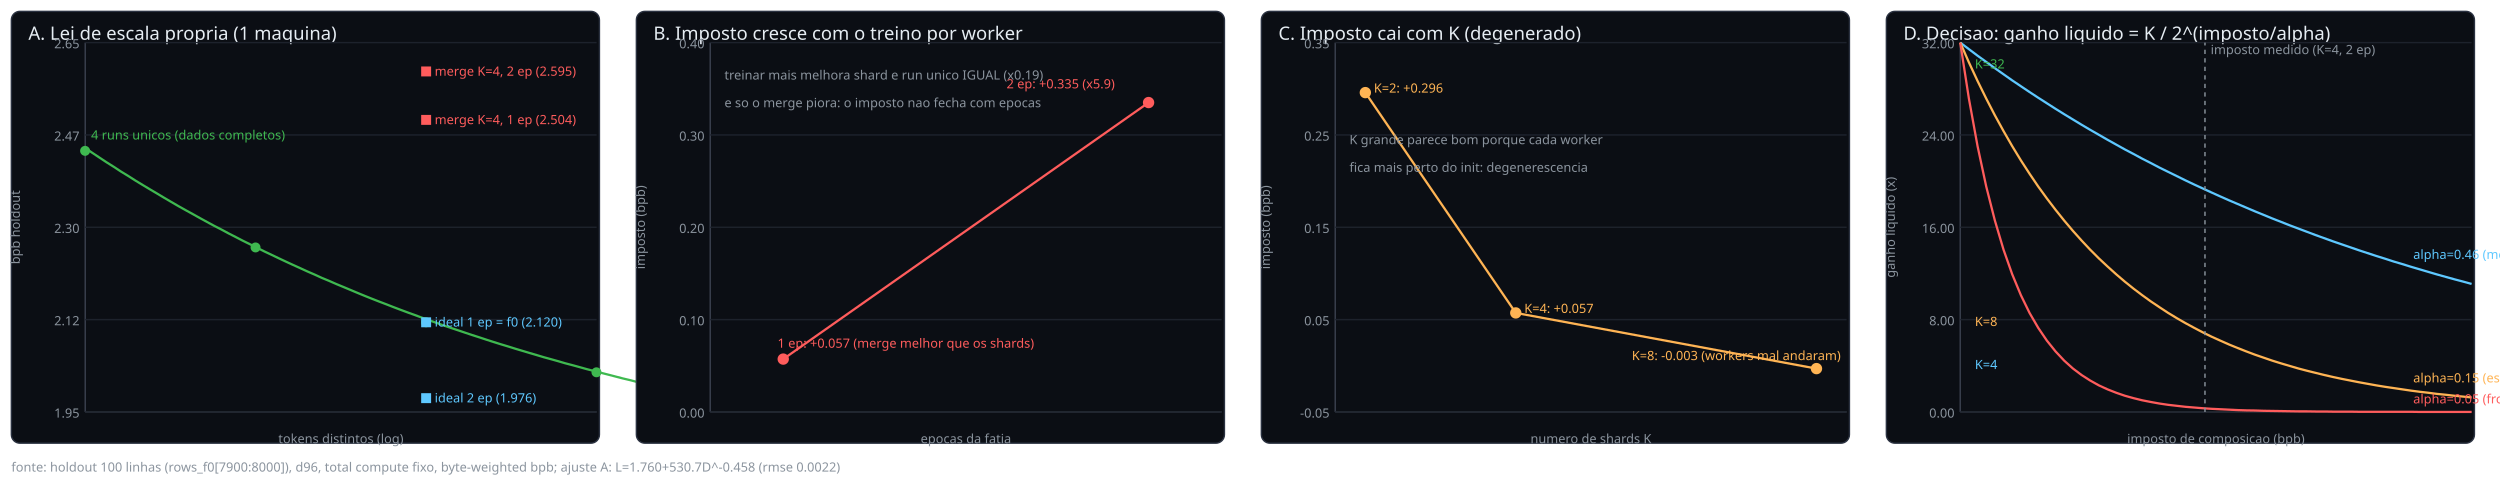
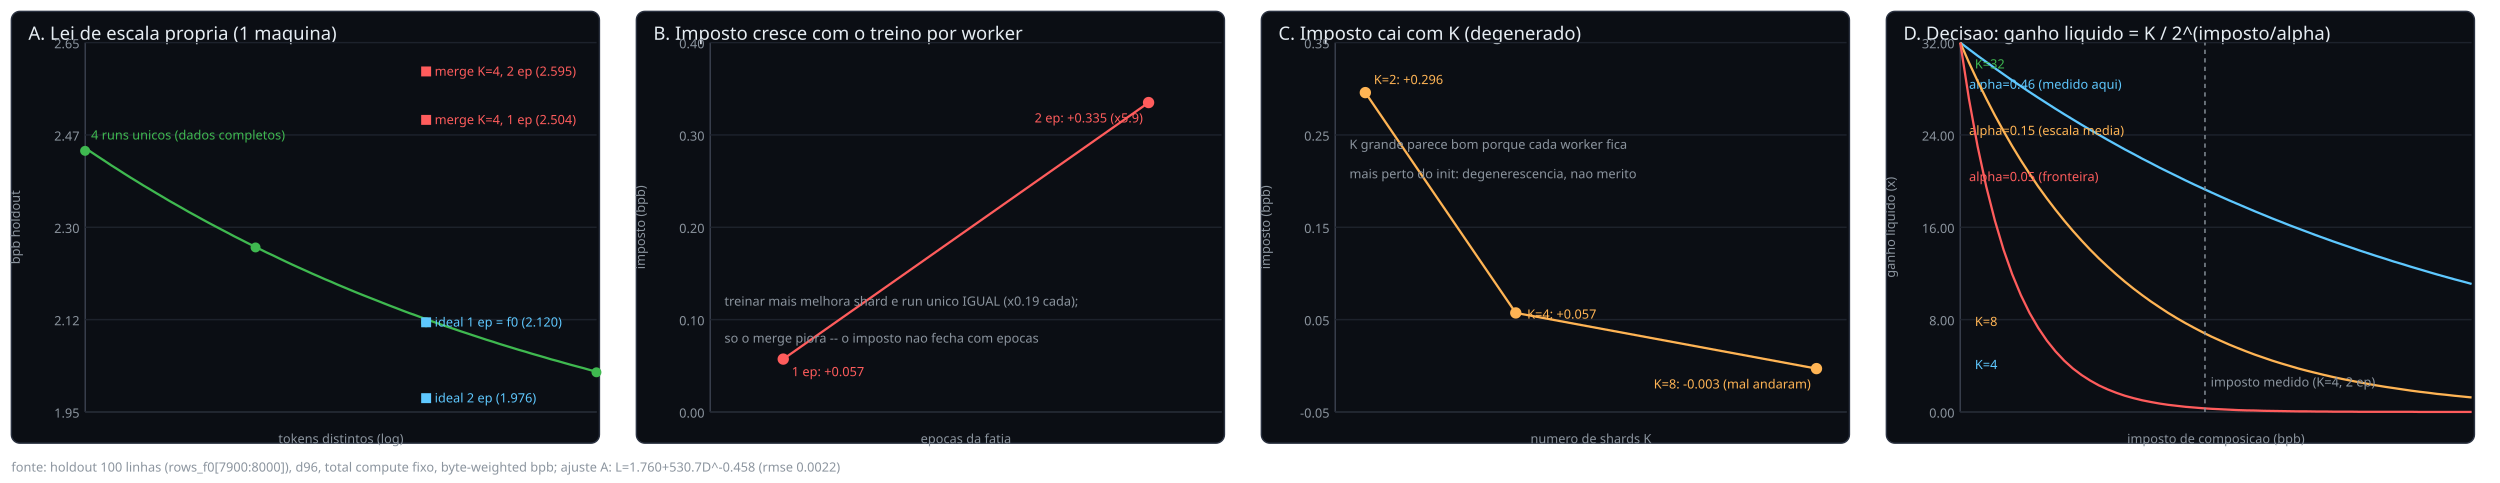
<svg xmlns="http://www.w3.org/2000/svg" width="1760" height="340" style="background:#0b0e14">
  <g transform="translate(0,0)">
    <rect x="8" y="8" width="414" height="304" rx="6" fill="#0b0e14" stroke="#2a3140" />
    <text x="20" y="28" fill="#e6edf3" font-size="13" font-family="sans-serif">A. Lei de escala propria (1 maquina)</text>
    <line x1="60" y1="290" x2="420" y2="290" stroke="#39404f" />
    <line x1="60" y1="30" x2="60" y2="290" stroke="#39404f" />
    <line x1="60" y1="290.0" x2="420" y2="290.0" stroke="#1d222c" />
    <text x="56" y="294.0" fill="#8b949e" font-size="9" text-anchor="end" font-family="sans-serif">1.95</text>
    <line x1="60" y1="225.0" x2="420" y2="225.0" stroke="#1d222c" />
    <text x="56" y="229.0" fill="#8b949e" font-size="9" text-anchor="end" font-family="sans-serif">2.12</text>
    <line x1="60" y1="160.0" x2="420" y2="160.0" stroke="#1d222c" />
    <text x="56" y="164.0" fill="#8b949e" font-size="9" text-anchor="end" font-family="sans-serif">2.30</text>
    <line x1="60" y1="95.0" x2="420" y2="95.0" stroke="#1d222c" />
    <text x="56" y="99.0" fill="#8b949e" font-size="9" text-anchor="end" font-family="sans-serif">2.47</text>
    <line x1="60" y1="30.0" x2="420" y2="30.0" stroke="#1d222c" />
    <text x="56" y="34.0" fill="#8b949e" font-size="9" text-anchor="end" font-family="sans-serif">2.65</text>
    <text x="240" y="312" fill="#8b949e" font-size="9" text-anchor="middle" font-family="sans-serif">tokens distintos (log)</text>
    <text x="14" y="160" fill="#8b949e" font-size="9" transform="rotate(-90 14 160)" text-anchor="middle" font-family="sans-serif">bpb holdout</text>
-     <polyline points="60.0,104.2 65.0,107.6 70.1,111.0 75.1,114.3 80.2,117.5 85.2,120.8 90.3,123.9 95.3,127.1 100.4,130.2 105.4,133.2 110.5,136.2 115.5,139.2 120.6,142.2 125.6,145.1 130.6,147.9 135.7,150.7 140.7,153.5 145.8,156.3 150.8,159.0 155.9,161.6 160.9,164.3 166.0,166.9 171.0,169.5 176.1,172.0 181.1,174.5 186.1,177.0 191.2,179.4 196.2,181.8 201.3,184.2 206.3,186.5 211.4,188.8 216.4,191.1 221.5,193.3 226.5,195.6 231.6,197.7 236.6,199.9 241.7,202.0 246.7,204.1 251.7,206.2 256.8,208.3 261.8,210.3 266.9,212.3 271.9,214.2 277.0,216.2 282.0,218.1 287.1,220.0 292.1,221.8 297.2,223.7 302.2,225.5 307.3,227.3 312.3,229.1 317.3,230.8 322.4,232.5 327.4,234.2 332.5,235.9 337.5,237.5 342.6,239.2 347.6,240.8 352.7,242.4 357.7,243.9 362.8,245.5 367.8,247.0 372.8,248.5 377.9,250.0 382.9,251.5 388.0,252.9 393.0,254.3 398.1,255.8 403.1,257.1 408.2,258.5 413.2,259.9 418.3,261.2 423.3,262.5 428.4,263.8 433.4,265.1 438.4,266.4 443.5,267.6 448.5,268.9 453.6,270.1 458.6,271.3" fill="none" stroke="#3fb950" stroke-width="1.6" />
+     <polyline points="60.0,104.2 64.6,107.3 69.1,110.3 73.7,113.3 78.2,116.3 82.8,119.2 87.3,122.1 91.9,125.0 96.5,127.8 101.0,130.6 105.6,133.3 110.1,136.0 114.7,138.7 119.2,141.4 123.8,144.0 128.4,146.6 132.9,149.2 137.5,151.7 142.0,154.2 146.6,156.7 151.1,159.1 155.7,161.5 160.3,163.9 164.8,166.3 169.4,168.6 173.9,170.9 178.5,173.2 183.0,175.4 187.6,177.7 192.2,179.8 196.7,182.0 201.3,184.2 205.8,186.3 210.4,188.4 214.9,190.4 219.5,192.5 224.1,194.5 228.6,196.5 233.2,198.4 237.7,200.4 242.3,202.3 246.8,204.2 251.4,206.1 255.9,207.9 260.5,209.7 265.1,211.5 269.6,213.3 274.2,215.1 278.7,216.8 283.3,218.6 287.8,220.3 292.4,221.9 297.0,223.6 301.5,225.3 306.1,226.9 310.6,228.5 315.2,230.1 319.7,231.6 324.3,233.2 328.9,234.7 333.4,236.2 338.0,237.7 342.5,239.2 347.1,240.6 351.6,242.1 356.2,243.5 360.8,244.9 365.3,246.3 369.9,247.6 374.4,249.0 379.0,250.3 383.5,251.6 388.1,253.0 392.7,254.2 397.2,255.5 401.8,256.8 406.3,258.0 410.9,259.2 415.4,260.5 420.0,261.7" fill="none" stroke="#3fb950" stroke-width="1.6" />
    <circle cx="59.9" cy="106.2" r="3.5" fill="#3fb950" />
    <circle cx="179.9" cy="174.2" r="3.5" fill="#3fb950" />
    <circle cx="299.9" cy="226.9" r="3.5" fill="#3fb950" />
    <circle cx="419.9" cy="262.1" r="3.5" fill="#3fb950" />
    <text x="64.1" y="98.2" fill="#3fb950" font-size="9" text-anchor="start" font-family="sans-serif">4 runs unicos (dados completos)</text>
    <rect x="296.5" y="80.9" width="7.0" height="7.0" fill="#ff5c5c" />
    <text x="306.0" y="87.4" fill="#ff5c5c" font-size="9" text-anchor="start" font-family="sans-serif">merge K=4, 1 ep (2.504)</text>
    <rect x="296.5" y="46.8" width="7.0" height="7.0" fill="#ff5c5c" />
    <text x="306.0" y="53.3" fill="#ff5c5c" font-size="9" text-anchor="start" font-family="sans-serif">merge K=4, 2 ep (2.595)</text>
    <rect x="296.5" y="223.4" width="7.0" height="7.0" fill="#5ec8ff" />
    <text x="306.0" y="229.9" fill="#5ec8ff" font-size="9" text-anchor="start" font-family="sans-serif">ideal 1 ep = f0 (2.120)</text>
    <rect x="296.5" y="276.8" width="7.0" height="7.0" fill="#5ec8ff" />
    <text x="306.0" y="283.3" fill="#5ec8ff" font-size="9" text-anchor="start" font-family="sans-serif">ideal 2 ep (1.976)</text>
  </g>
  <g transform="translate(440,0)">
    <rect x="8" y="8" width="414" height="304" rx="6" fill="#0b0e14" stroke="#2a3140" />
    <text x="20" y="28" fill="#e6edf3" font-size="13" font-family="sans-serif">B. Imposto cresce com o treino por worker</text>
    <line x1="60" y1="290" x2="420" y2="290" stroke="#39404f" />
    <line x1="60" y1="30" x2="60" y2="290" stroke="#39404f" />
    <line x1="60" y1="290.0" x2="420" y2="290.0" stroke="#1d222c" />
    <text x="56" y="294.0" fill="#8b949e" font-size="9" text-anchor="end" font-family="sans-serif">0.00</text>
    <line x1="60" y1="225.0" x2="420" y2="225.0" stroke="#1d222c" />
    <text x="56" y="229.0" fill="#8b949e" font-size="9" text-anchor="end" font-family="sans-serif">0.10</text>
    <line x1="60" y1="160.0" x2="420" y2="160.0" stroke="#1d222c" />
    <text x="56" y="164.0" fill="#8b949e" font-size="9" text-anchor="end" font-family="sans-serif">0.20</text>
    <line x1="60" y1="95.0" x2="420" y2="95.0" stroke="#1d222c" />
    <text x="56" y="99.0" fill="#8b949e" font-size="9" text-anchor="end" font-family="sans-serif">0.30</text>
    <line x1="60" y1="30.0" x2="420" y2="30.0" stroke="#1d222c" />
    <text x="56" y="34.0" fill="#8b949e" font-size="9" text-anchor="end" font-family="sans-serif">0.40</text>
    <text x="240" y="312" fill="#8b949e" font-size="9" text-anchor="middle" font-family="sans-serif">epocas da fatia</text>
    <text x="14" y="160" fill="#8b949e" font-size="9" transform="rotate(-90 14 160)" text-anchor="middle" font-family="sans-serif">imposto (bpb)</text>
    <circle cx="111.4" cy="252.8" r="4" fill="#ff5c5c" />
    <circle cx="368.6" cy="72.2" r="4" fill="#ff5c5c" />
    <polyline points="111.4,252.8 368.6,72.2" fill="none" stroke="#ff5c5c" stroke-width="1.6" />
-     <text x="107.4" y="244.8" fill="#ff5c5c" font-size="9" text-anchor="start" font-family="sans-serif">1 ep: +0.057 (merge melhor que os shards)</text>
-     <text x="268.6" y="62.2" fill="#ff5c5c" font-size="9" text-anchor="start" font-family="sans-serif">2 ep: +0.335 (x5.9)</text>
-     <text x="70.0" y="56.0" fill="#8b949e" font-size="9" text-anchor="start" font-family="sans-serif">treinar mais melhora shard e run unico IGUAL (x0.19)</text>
-     <text x="70.0" y="75.5" fill="#8b949e" font-size="9" text-anchor="start" font-family="sans-serif">e so o merge piora: o imposto nao fecha com epocas</text>
+     <text x="117.4" y="264.8" fill="#ff5c5c" font-size="9" text-anchor="start" font-family="sans-serif">1 ep: +0.057</text>
+     <text x="364.6" y="86.2" fill="#ff5c5c" font-size="9" text-anchor="end" font-family="sans-serif">2 ep: +0.335 (x5.9)</text>
+     <text x="70.0" y="215.2" fill="#8b949e" font-size="9" text-anchor="start" font-family="sans-serif">treinar mais melhora shard e run unico IGUAL (x0.19 cada);</text>
+     <text x="70.0" y="241.2" fill="#8b949e" font-size="9" text-anchor="start" font-family="sans-serif">so o merge piora -- o imposto nao fecha com epocas</text>
  </g>
  <g transform="translate(880,0)">
    <rect x="8" y="8" width="414" height="304" rx="6" fill="#0b0e14" stroke="#2a3140" />
    <text x="20" y="28" fill="#e6edf3" font-size="13" font-family="sans-serif">C. Imposto cai com K (degenerado)</text>
    <line x1="60" y1="290" x2="420" y2="290" stroke="#39404f" />
    <line x1="60" y1="30" x2="60" y2="290" stroke="#39404f" />
    <line x1="60" y1="290.0" x2="420" y2="290.0" stroke="#1d222c" />
    <text x="56" y="294.0" fill="#8b949e" font-size="9" text-anchor="end" font-family="sans-serif">-0.05</text>
    <line x1="60" y1="225.0" x2="420" y2="225.0" stroke="#1d222c" />
    <text x="56" y="229.0" fill="#8b949e" font-size="9" text-anchor="end" font-family="sans-serif">0.05</text>
    <line x1="60" y1="160.0" x2="420" y2="160.0" stroke="#1d222c" />
    <text x="56" y="164.0" fill="#8b949e" font-size="9" text-anchor="end" font-family="sans-serif">0.15</text>
    <line x1="60" y1="95.0" x2="420" y2="95.0" stroke="#1d222c" />
    <text x="56" y="99.0" fill="#8b949e" font-size="9" text-anchor="end" font-family="sans-serif">0.25</text>
    <line x1="60" y1="30.0" x2="420" y2="30.0" stroke="#1d222c" />
    <text x="56" y="34.0" fill="#8b949e" font-size="9" text-anchor="end" font-family="sans-serif">0.35</text>
    <text x="240" y="312" fill="#8b949e" font-size="9" text-anchor="middle" font-family="sans-serif">numero de shards K</text>
    <text x="14" y="160" fill="#8b949e" font-size="9" transform="rotate(-90 14 160)" text-anchor="middle" font-family="sans-serif">imposto (bpb)</text>
    <circle cx="81.2" cy="65.2" r="4" fill="#ffb454" />
    <circle cx="187.1" cy="220.3" r="4" fill="#ffb454" />
    <circle cx="398.8" cy="259.5" r="4" fill="#ffb454" />
    <polyline points="81.2,65.2 187.1,220.3 398.8,259.5" fill="none" stroke="#ffb454" stroke-width="1.6" />
-     <text x="87.2" y="65.2" fill="#ffb454" font-size="9" text-anchor="start" font-family="sans-serif">K=2: +0.296</text>
-     <text x="193.1" y="220.3" fill="#ffb454" font-size="9" text-anchor="start" font-family="sans-serif">K=4: +0.057</text>
-     <text x="268.8" y="253.5" fill="#ffb454" font-size="9" text-anchor="start" font-family="sans-serif">K=8: -0.003 (workers mal andaram)</text>
-     <text x="70.0" y="101.5" fill="#8b949e" font-size="9" text-anchor="start" font-family="sans-serif">K grande parece bom porque cada worker</text>
-     <text x="70.0" y="121.0" fill="#8b949e" font-size="9" text-anchor="start" font-family="sans-serif">fica mais perto do init: degenerescencia</text>
+     <text x="87.2" y="59.2" fill="#ffb454" font-size="9" text-anchor="start" font-family="sans-serif">K=2: +0.296</text>
+     <text x="195.1" y="224.3" fill="#ffb454" font-size="9" text-anchor="start" font-family="sans-serif">K=4: +0.057</text>
+     <text x="394.8" y="273.5" fill="#ffb454" font-size="9" text-anchor="end" font-family="sans-serif">K=8: -0.003 (mal andaram)</text>
+     <text x="70.0" y="104.8" fill="#8b949e" font-size="9" text-anchor="start" font-family="sans-serif">K grande parece bom porque cada worker fica</text>
+     <text x="70.0" y="125.5" fill="#8b949e" font-size="9" text-anchor="start" font-family="sans-serif">mais perto do init: degenerescencia, nao merito</text>
  </g>
  <g transform="translate(1320,0)">
    <rect x="8" y="8" width="414" height="304" rx="6" fill="#0b0e14" stroke="#2a3140" />
    <text x="20" y="28" fill="#e6edf3" font-size="13" font-family="sans-serif">D. Decisao: ganho liquido = K / 2^(imposto/alpha)</text>
    <line x1="60" y1="290" x2="420" y2="290" stroke="#39404f" />
    <line x1="60" y1="30" x2="60" y2="290" stroke="#39404f" />
    <line x1="60" y1="290.0" x2="420" y2="290.0" stroke="#1d222c" />
    <text x="56" y="294.0" fill="#8b949e" font-size="9" text-anchor="end" font-family="sans-serif">0.00</text>
    <line x1="60" y1="225.0" x2="420" y2="225.0" stroke="#1d222c" />
    <text x="56" y="229.0" fill="#8b949e" font-size="9" text-anchor="end" font-family="sans-serif">8.00</text>
    <line x1="60" y1="160.0" x2="420" y2="160.0" stroke="#1d222c" />
    <text x="56" y="164.0" fill="#8b949e" font-size="9" text-anchor="end" font-family="sans-serif">16.00</text>
    <line x1="60" y1="95.0" x2="420" y2="95.0" stroke="#1d222c" />
    <text x="56" y="99.0" fill="#8b949e" font-size="9" text-anchor="end" font-family="sans-serif">24.00</text>
    <line x1="60" y1="30.0" x2="420" y2="30.0" stroke="#1d222c" />
    <text x="56" y="34.0" fill="#8b949e" font-size="9" text-anchor="end" font-family="sans-serif">32.00</text>
    <text x="240" y="312" fill="#8b949e" font-size="9" text-anchor="middle" font-family="sans-serif">imposto de composicao (bpb)</text>
    <text x="14" y="160" fill="#8b949e" font-size="9" transform="rotate(-90 14 160)" text-anchor="middle" font-family="sans-serif">ganho liquido (x)</text>
    <polyline points="60.0,30.0 66.1,34.6 72.2,39.2 78.3,43.6 84.4,48.0 90.5,52.3 96.6,56.6 102.7,60.7 108.8,64.8 114.9,68.8 121.0,72.7 127.1,76.6 133.2,80.4 139.3,84.1 145.4,87.8 151.5,91.4 157.6,94.9 163.7,98.4 169.8,101.8 175.9,105.2 182.0,108.4 188.1,111.7 194.2,114.8 200.3,118.0 206.4,121.0 212.5,124.0 218.6,127.0 224.7,129.9 230.8,132.7 236.9,135.5 243.1,138.3 249.2,141.0 255.3,143.6 261.4,146.2 267.5,148.8 273.6,151.3 279.7,153.8 285.8,156.2 291.9,158.6 298.0,160.9 304.1,163.2 310.2,165.5 316.3,167.7 322.4,169.9 328.5,172.0 334.6,174.1 340.7,176.2 346.8,178.2 352.9,180.2 359.0,182.1 365.1,184.1 371.2,185.9 377.3,187.8 383.4,189.6 389.5,191.4 395.6,193.2 401.7,194.9 407.8,196.6 413.9,198.2 420.0,199.9" fill="none" stroke="#5ec8ff" stroke-width="1.6" />
-     <text x="378.9" y="182.3" fill="#5ec8ff" font-size="9" text-anchor="start" font-family="sans-serif">alpha=0.46 (medido aqui)</text>
+     <text x="66.2" y="62.5" fill="#5ec8ff" font-size="9" text-anchor="start" font-family="sans-serif">alpha=0.46 (medido aqui)</text>
    <polyline points="60.0,30.0 66.1,43.9 72.2,57.0 78.3,69.4 84.4,81.2 90.5,92.3 96.6,102.9 102.7,112.9 108.8,122.3 114.9,131.3 121.0,139.7 127.1,147.7 133.2,155.3 139.3,162.5 145.4,169.3 151.5,175.8 157.6,181.9 163.7,187.6 169.8,193.1 175.9,198.3 182.0,203.2 188.1,207.8 194.2,212.2 200.3,216.3 206.4,220.3 212.5,224.0 218.6,227.5 224.7,230.8 230.8,234.0 236.9,237.0 243.1,239.8 249.2,242.5 255.3,245.0 261.4,247.4 267.5,249.7 273.6,251.8 279.7,253.9 285.8,255.8 291.9,257.6 298.0,259.4 304.1,261.0 310.2,262.5 316.3,264.0 322.4,265.4 328.5,266.7 334.6,267.9 340.7,269.1 346.8,270.2 352.9,271.3 359.0,272.3 365.1,273.2 371.2,274.1 377.3,275.0 383.4,275.8 389.5,276.5 395.6,277.3 401.7,277.9 407.8,278.6 413.9,279.2 420.0,279.8" fill="none" stroke="#ffb454" stroke-width="1.6" />
-     <text x="378.9" y="269.2" fill="#ffb454" font-size="9" text-anchor="start" font-family="sans-serif">alpha=0.15 (escala media)</text>
+     <text x="66.2" y="95.0" fill="#ffb454" font-size="9" text-anchor="start" font-family="sans-serif">alpha=0.15 (escala media)</text>
    <polyline points="60.0,30.0 66.1,69.4 72.2,102.9 78.3,131.3 84.4,155.3 90.5,175.8 96.6,193.1 102.7,207.8 108.8,220.3 114.9,230.8 121.0,239.8 127.1,247.4 133.2,253.9 139.3,259.4 145.4,264.0 151.5,267.9 157.6,271.3 163.7,274.1 169.8,276.5 175.9,278.6 182.0,280.3 188.1,281.8 194.2,283.0 200.3,284.1 206.4,285.0 212.5,285.7 218.6,286.4 224.7,286.9 230.8,287.4 236.9,287.8 243.1,288.1 249.2,288.4 255.3,288.7 261.4,288.9 267.5,289.0 273.6,289.2 279.7,289.3 285.8,289.4 291.9,289.5 298.0,289.6 304.1,289.6 310.2,289.7 316.3,289.7 322.4,289.8 328.5,289.8 334.6,289.8 340.7,289.9 346.8,289.9 352.9,289.9 359.0,289.9 365.1,289.9 371.2,289.9 377.3,289.9 383.4,290.0 389.5,290.0 395.6,290.0 401.7,290.0 407.8,290.0 413.9,290.0 420.0,290.0" fill="none" stroke="#ff5c5c" stroke-width="1.6" />
-     <text x="378.9" y="284.0" fill="#ff5c5c" font-size="9" text-anchor="start" font-family="sans-serif">alpha=0.05 (fronteira)</text>
+     <text x="66.2" y="127.5" fill="#ff5c5c" font-size="9" text-anchor="start" font-family="sans-serif">alpha=0.05 (fronteira)</text>
    <line x1="232.3" y1="290.0" x2="232.3" y2="30.0" stroke="#8b949e" stroke-dasharray="3,3" />
-     <text x="236.3" y="38.1" fill="#8b949e" font-size="9" text-anchor="start" font-family="sans-serif">imposto medido (K=4, 2 ep)</text>
+     <text x="236.3" y="272.1" fill="#8b949e" font-size="9" text-anchor="start" font-family="sans-serif">imposto medido (K=4, 2 ep)</text>
    <text x="70.3" y="259.8" fill="#5ec8ff" font-size="9" text-anchor="start" font-family="sans-serif">K=4</text>
    <text x="70.3" y="229.5" fill="#ffb454" font-size="9" text-anchor="start" font-family="sans-serif">K=8</text>
    <text x="70.3" y="48.2" fill="#3fb950" font-size="9" text-anchor="start" font-family="sans-serif">K=32</text>
  </g>
  <text x="8" y="332" fill="#8b949e" font-size="9" font-family="sans-serif">fonte: holdout 100 linhas (rows_f0[7900:8000]), d96, total compute fixo, byte-weighted bpb; ajuste A: L=1.760+530.7D^-0.458 (rmse 0.0022)</text>
</svg>
